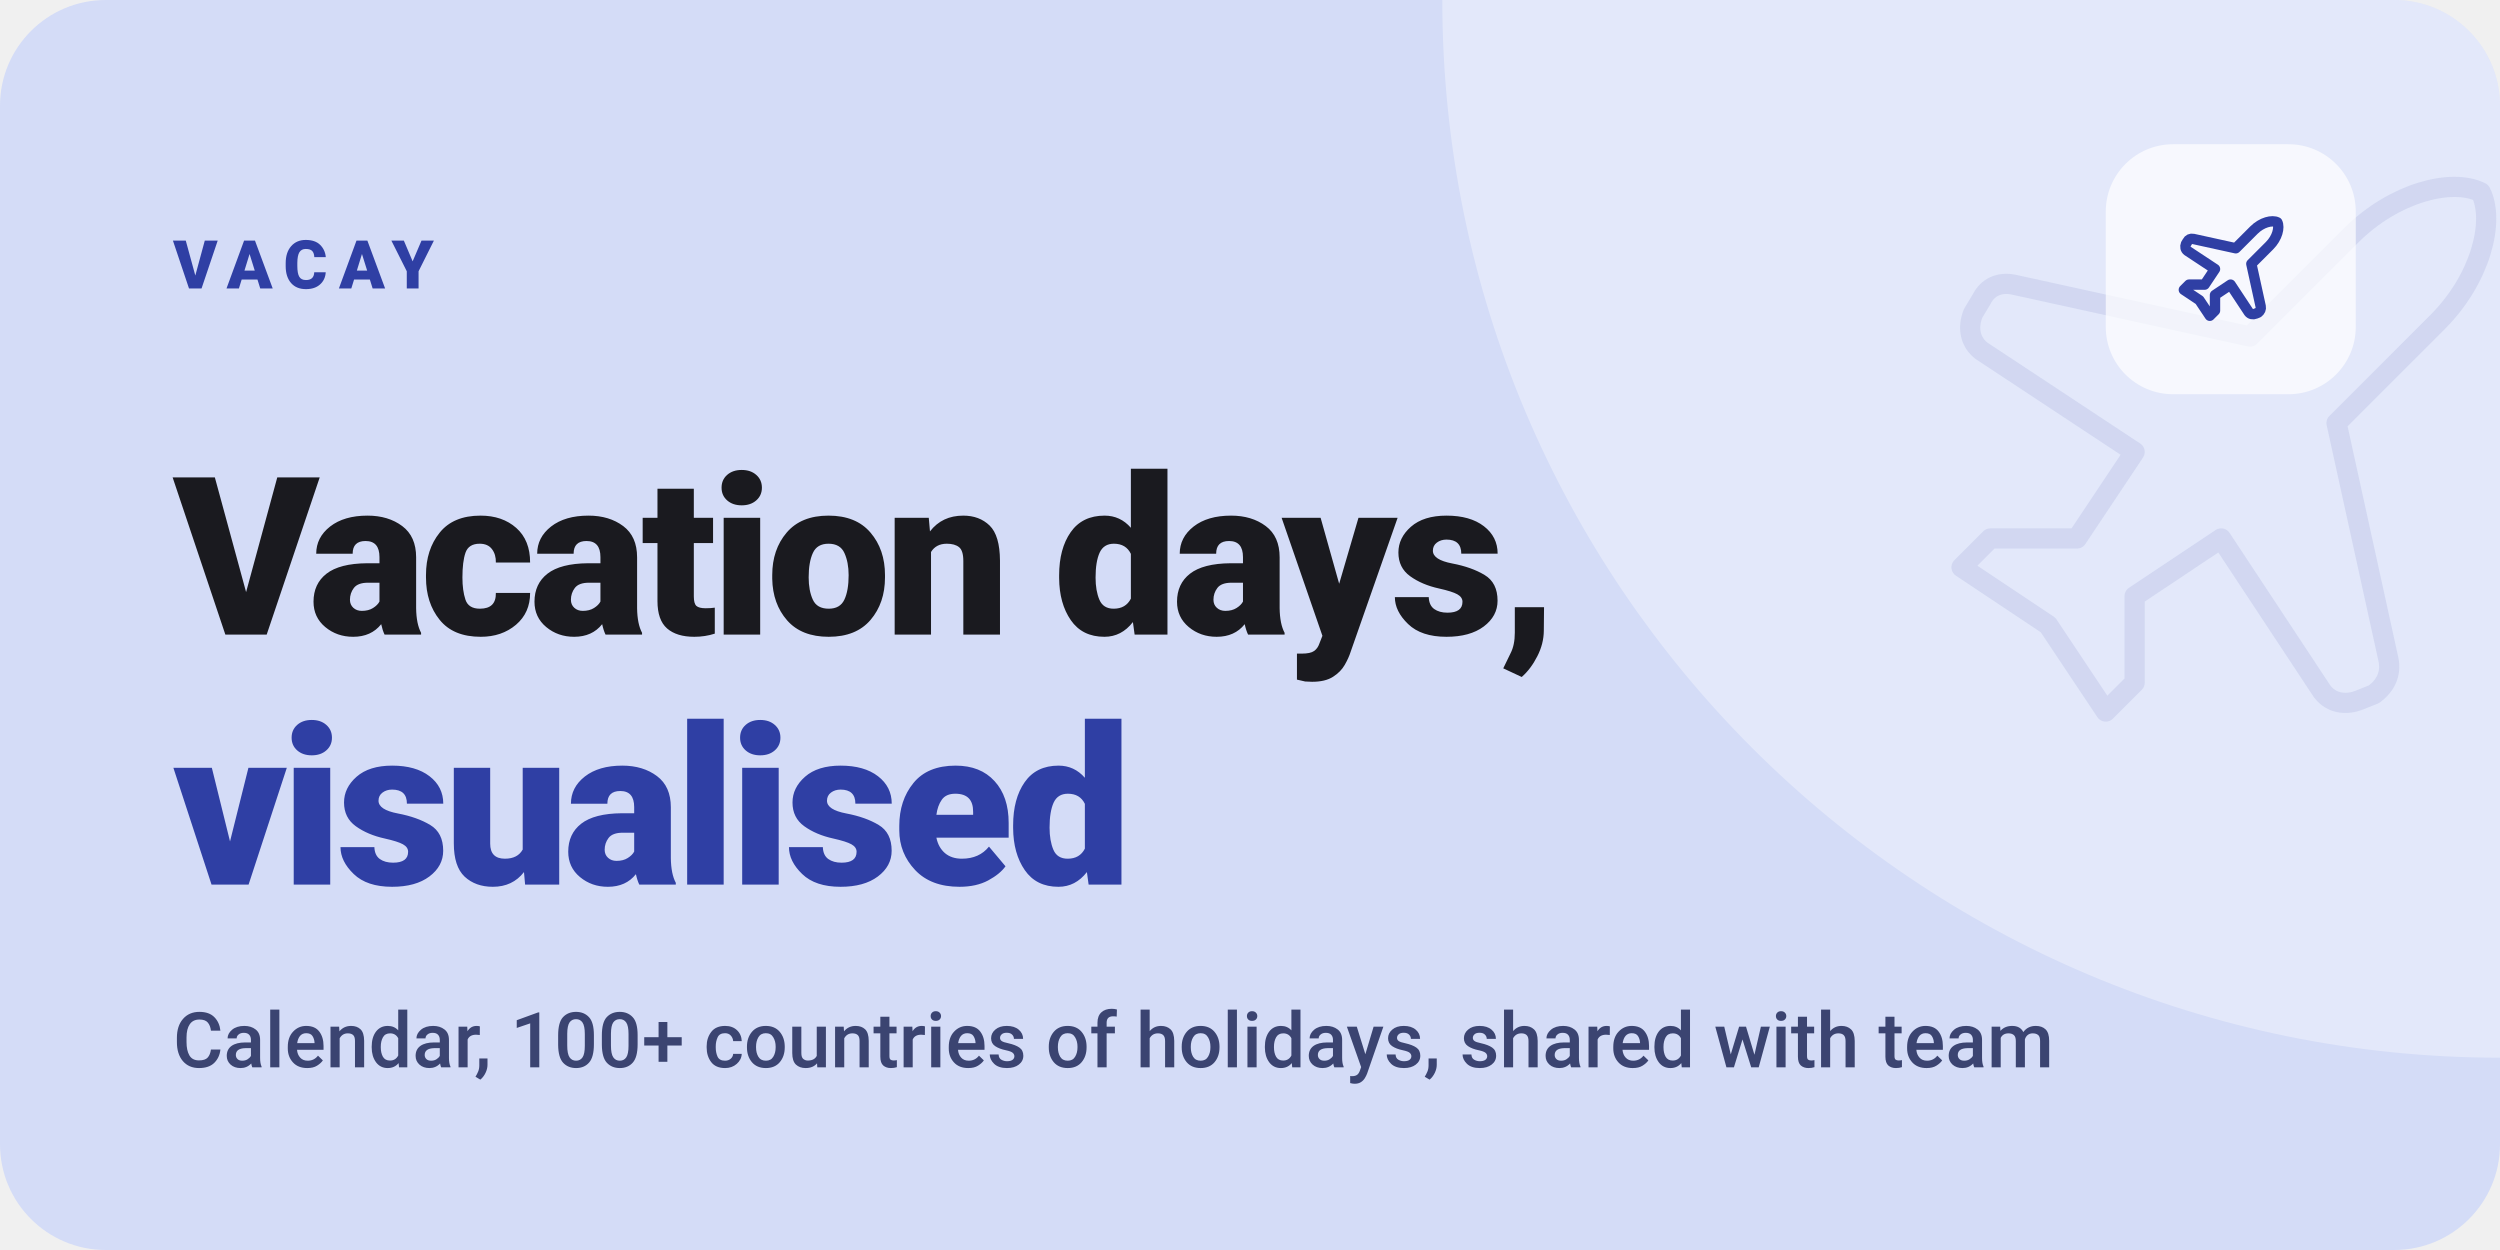
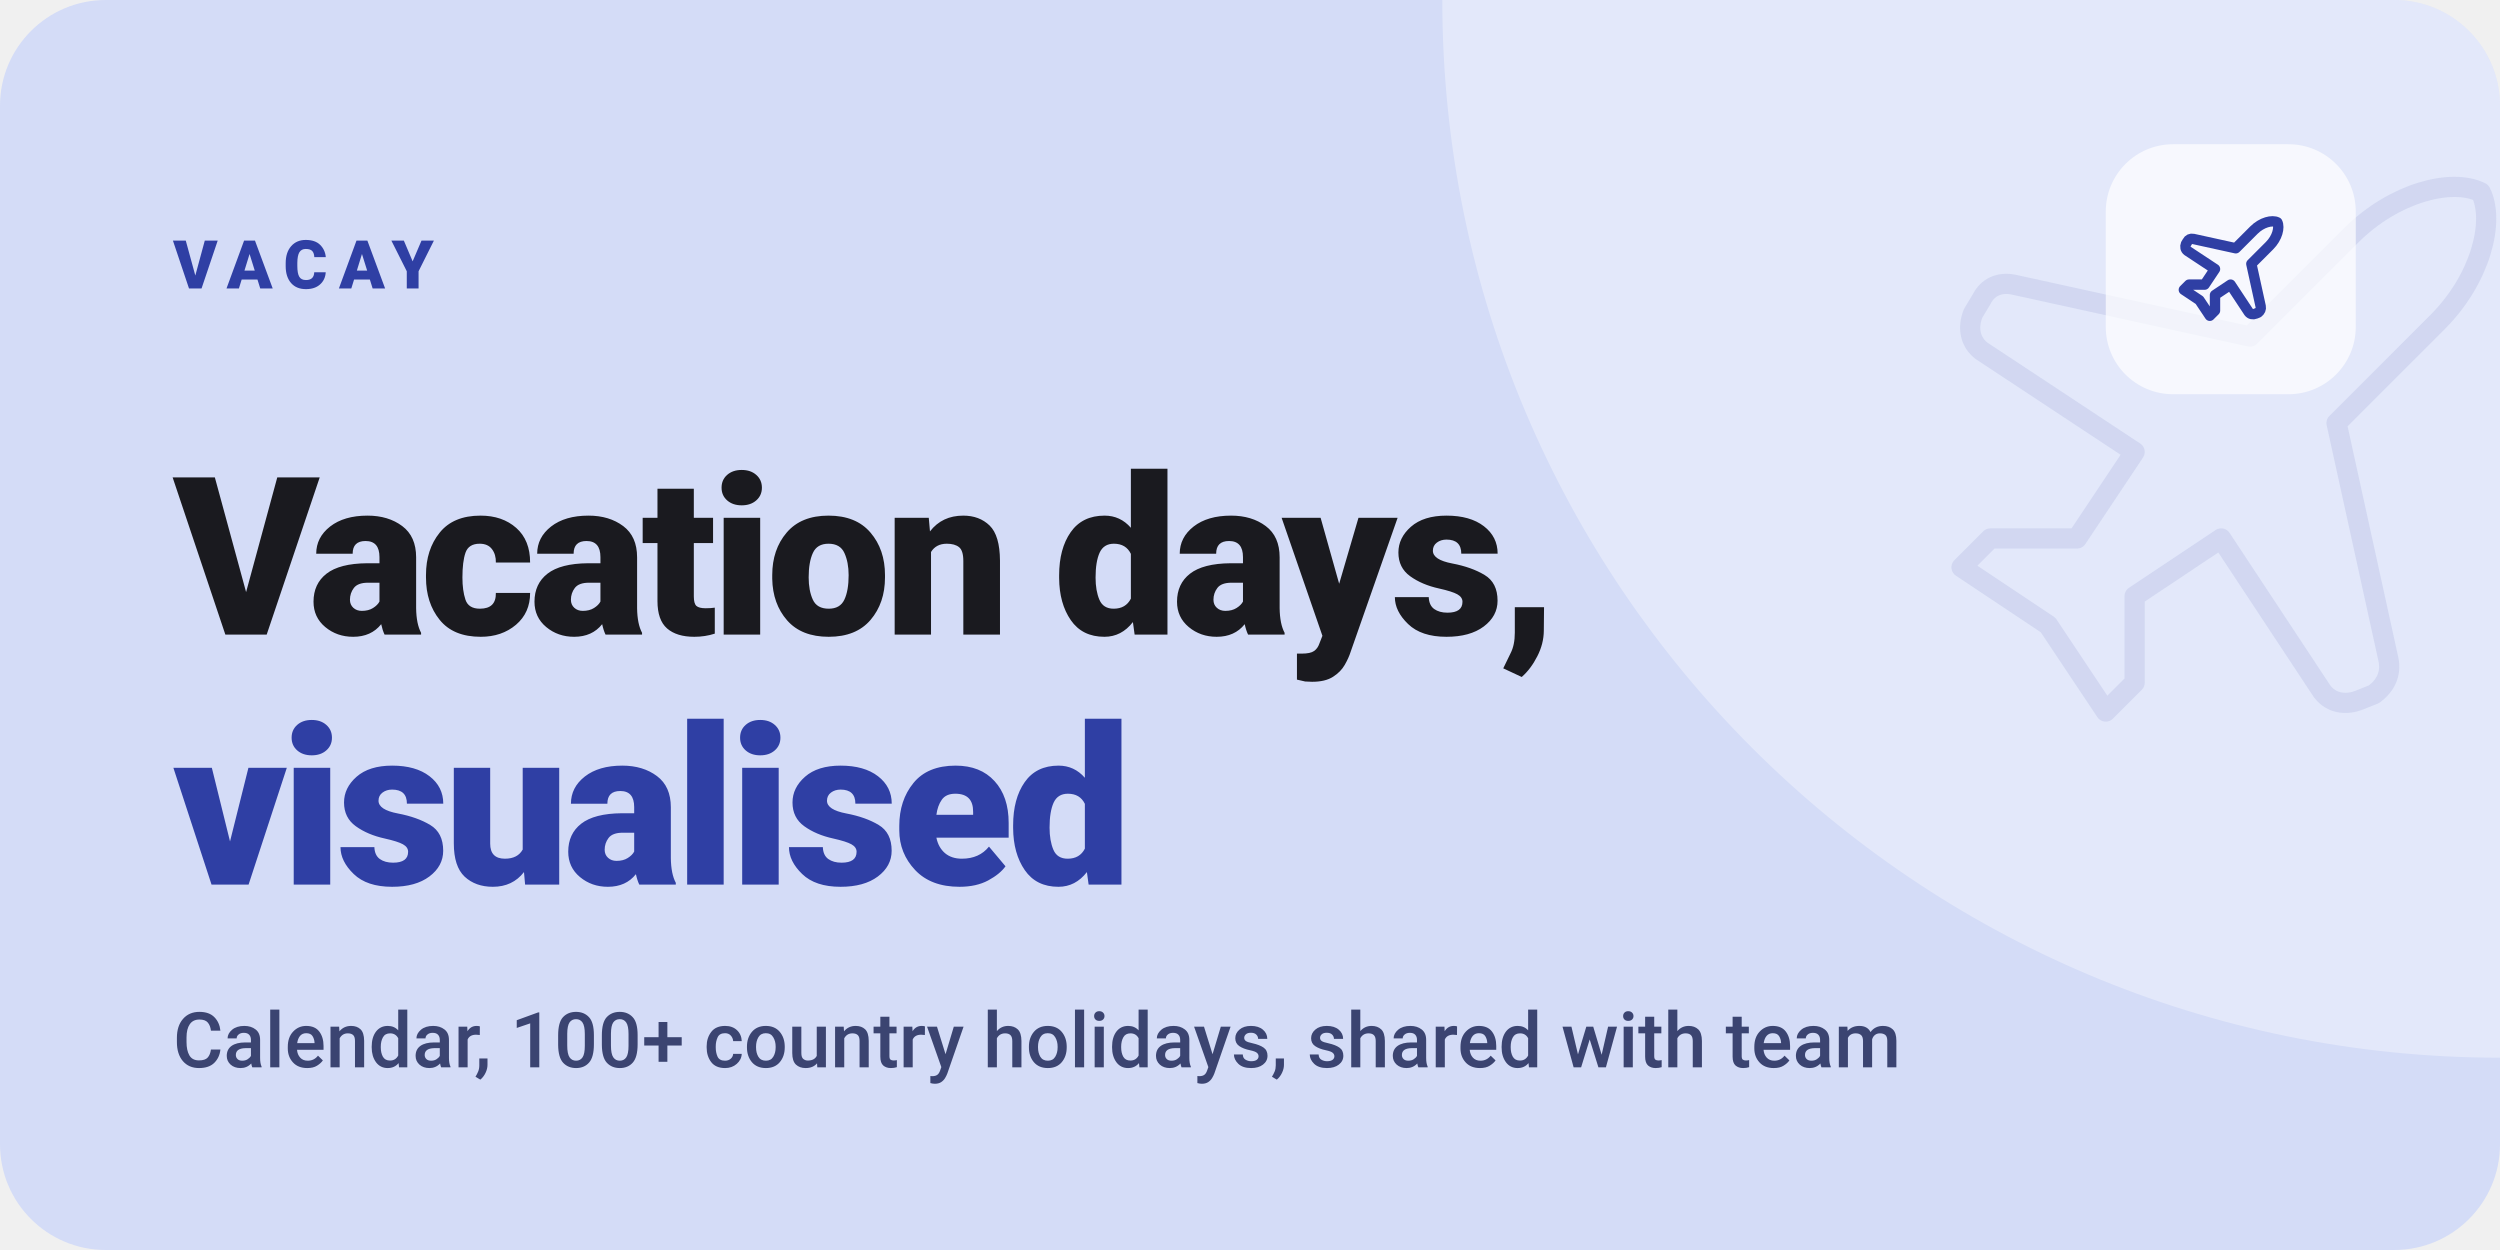
<svg xmlns="http://www.w3.org/2000/svg" viewBox="0 0 520 260" role="img" aria-label="VACAY: Vacation days, visualised">
  <defs>
    <clipPath id="r">
      <rect width="520" height="260" rx="22" />
    </clipPath>
-     <filter id="iconSoft" x="-20%" y="-20%" width="140%" height="140%">
-       <feGaussianBlur stdDeviation="8" />
-     </filter>
  </defs>
  <g clip-path="url(#r)">
    <rect width="520" height="260" fill="#D4DCF7" />
    <circle cx="520" cy="0" r="220" fill="#FFFFFF" opacity="0.35" />
    <g transform="translate(390 22) scale(6)" fill="none" stroke="#2F3FA4" stroke-width="0.7" stroke-linecap="round" stroke-linejoin="round" opacity="0.10">
      <path d="M17.8 19.2 16 11l3.5-3.5C21 6 21.5 4 21 3c-1-.5-3 0-4.5 1.5L13 8 4.8 6.2c-.5-.1-.9.1-1.1.5l-.3.5c-.2.5-.1 1 .3 1.3L9 12l-2 3H4l-1 1 3 2 2 3 1-1v-3l3-2 3.5 5.3c.3.4.8.5 1.3.3l.5-.2c.4-.3.6-.7.5-1.2z" />
    </g>
    <rect x="438" y="30" width="52" height="52" rx="14" fill="#FFFFFF" opacity="0.7" />
    <g transform="translate(451 43) scale(1.08)" fill="none" stroke="#2F3FA4" stroke-width="2" stroke-linecap="round" stroke-linejoin="round">
      <path d="M17.8 19.2 16 11l3.5-3.5C21 6 21.5 4 21 3c-1-.5-3 0-4.5 1.5L13 8 4.8 6.2c-.5-.1-.9.1-1.1.5l-.3.5c-.2.5-.1 1 .3 1.3L9 12l-2 3H4l-1 1 3 2 2 3 1-1v-3l3-2 3.5 5.3c.3.4.8.5 1.3.3l.5-.2c.4-.3.6-.7.5-1.2z" />
    </g>
    <text x="36" y="60" font-family="-apple-system, BlinkMacSystemFont, 'SF Pro Text', system-ui, Segoe UI, Roboto, sans-serif" font-size="14" font-weight="800" letter-spacing="2.4" fill="#2F3FA4">VACAY</text>
    <text x="36" y="132" font-family="-apple-system, BlinkMacSystemFont, 'SF Pro Display', system-ui, Segoe UI, Roboto, sans-serif" font-size="46" font-weight="800" letter-spacing="-1.2" fill="#1A1A1F">Vacation days,</text>
    <text x="36" y="184" font-family="-apple-system, BlinkMacSystemFont, 'SF Pro Display', system-ui, Segoe UI, Roboto, sans-serif" font-size="46" font-weight="800" letter-spacing="-1.2" fill="#2F3FA4">visualised</text>
-     <text x="36" y="222" font-family="-apple-system, BlinkMacSystemFont, 'SF Pro Text', system-ui, Segoe UI, Roboto, sans-serif" font-size="16" font-weight="500" fill="#3B4471">Calendar, 100+ countries of holidays, shared with team</text>
+     <text x="36" y="222" font-family="-apple-system, BlinkMacSystemFont, 'SF Pro Text', system-ui, Segoe UI, Roboto, sans-serif" font-size="16" font-weight="500" fill="#3B4471">Calendar, 100+ country holidays, shared with team</text>
  </g>
</svg>
